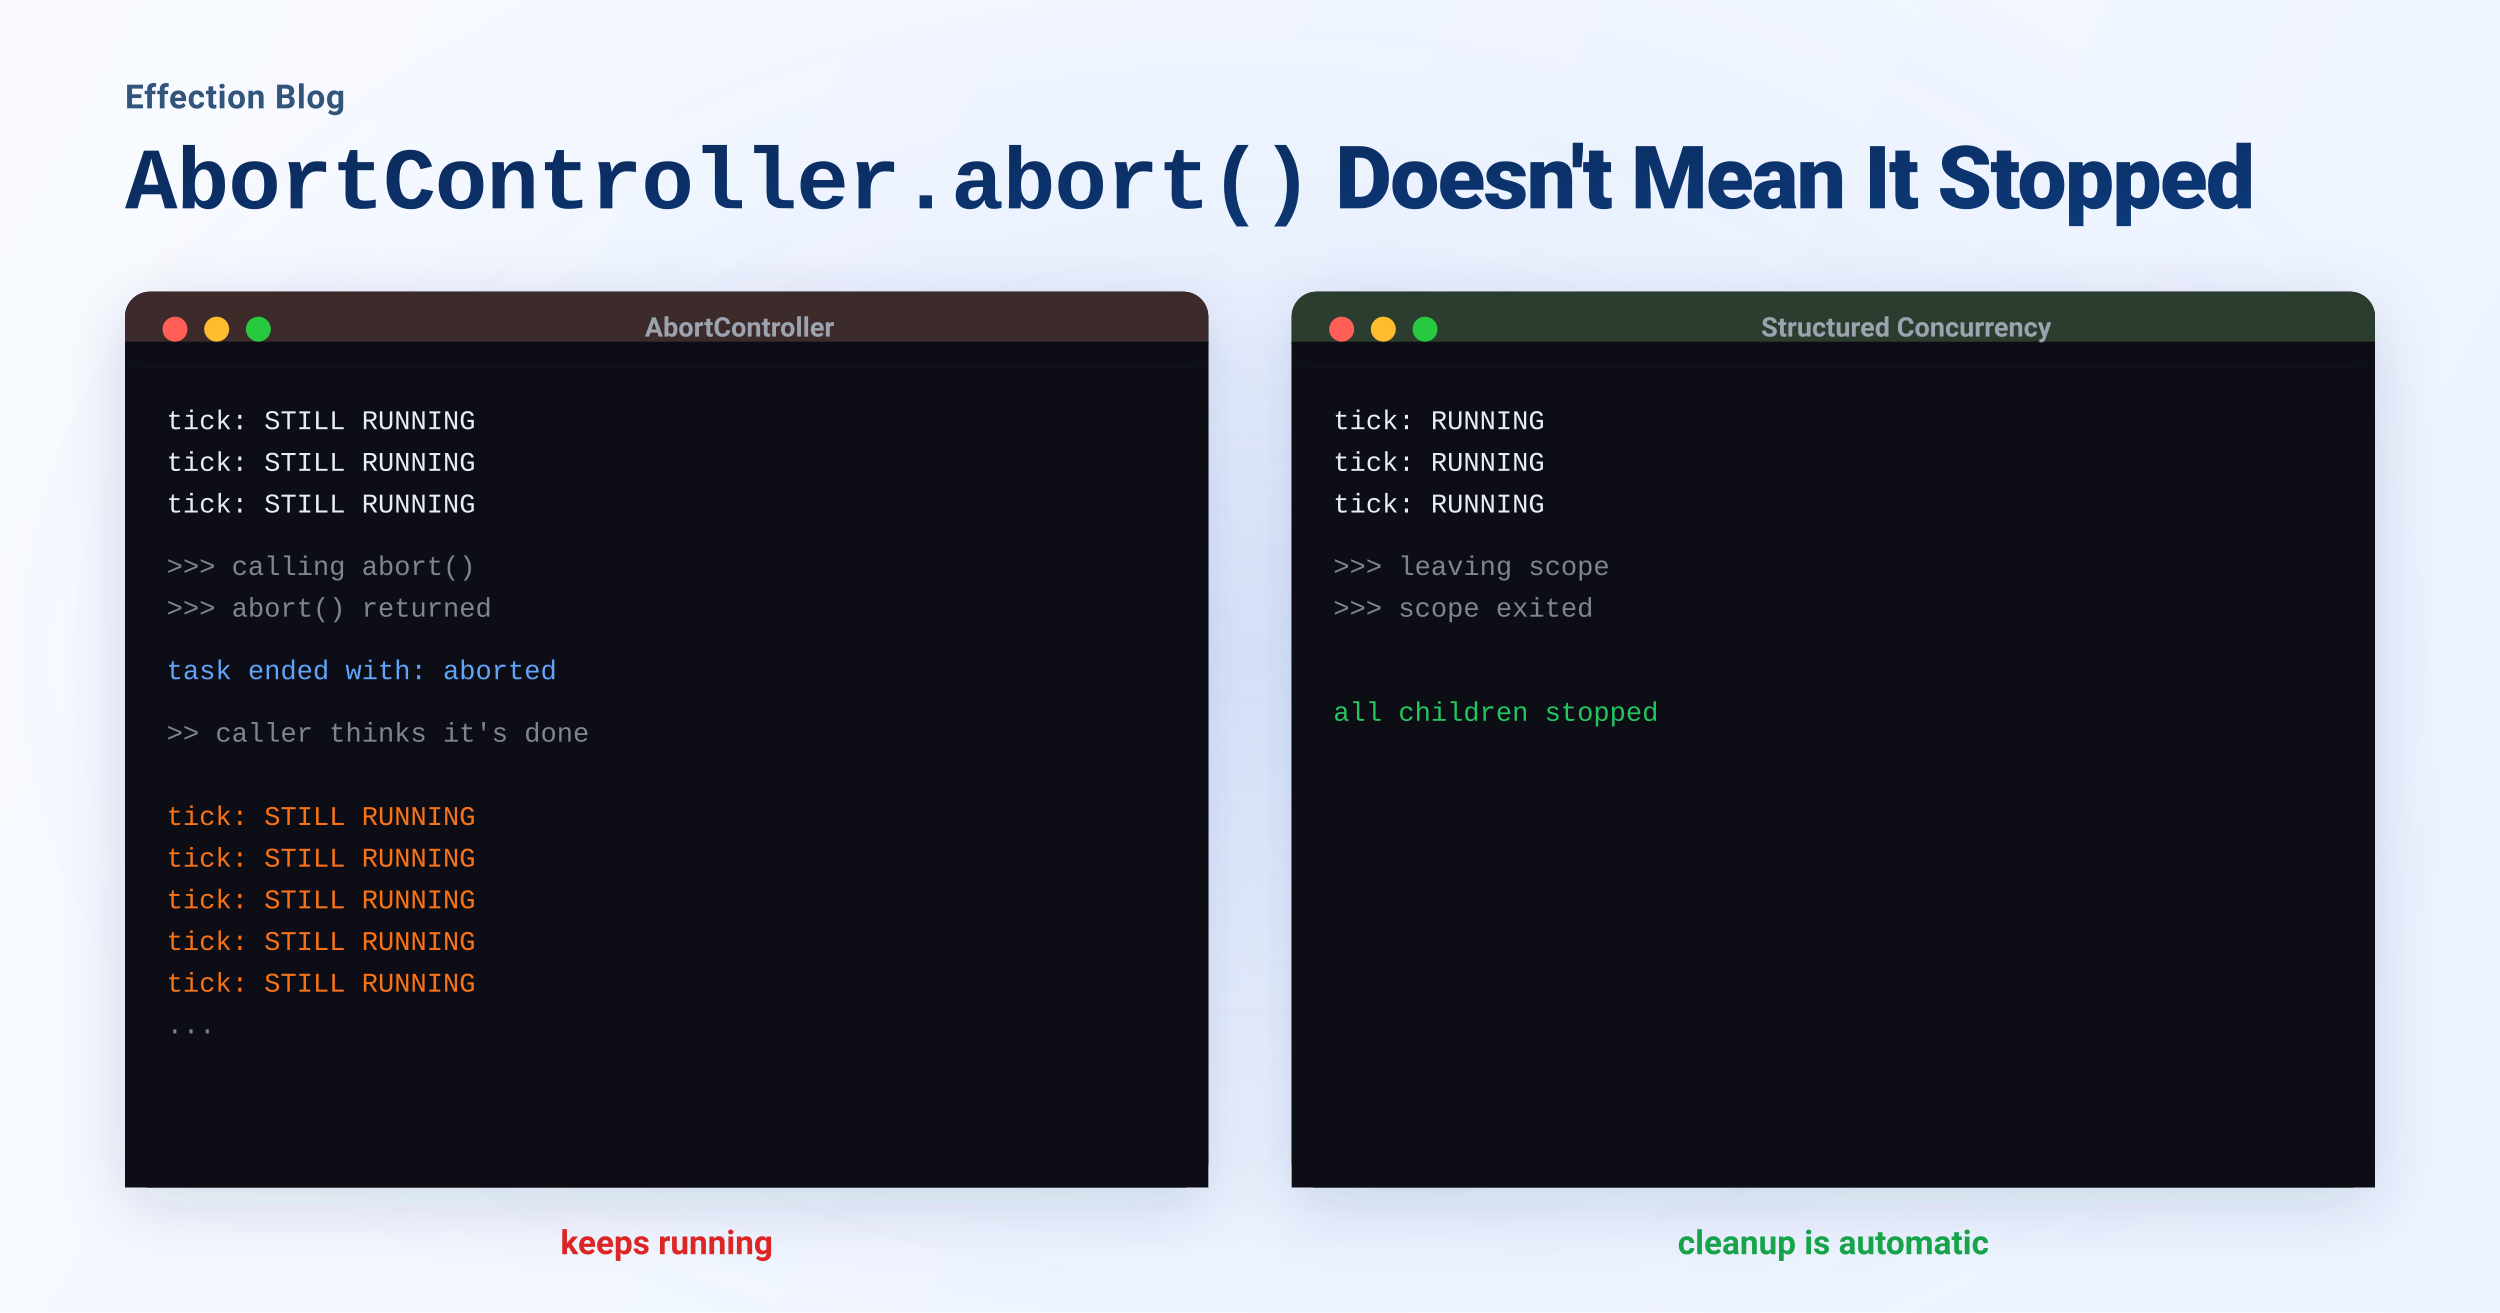
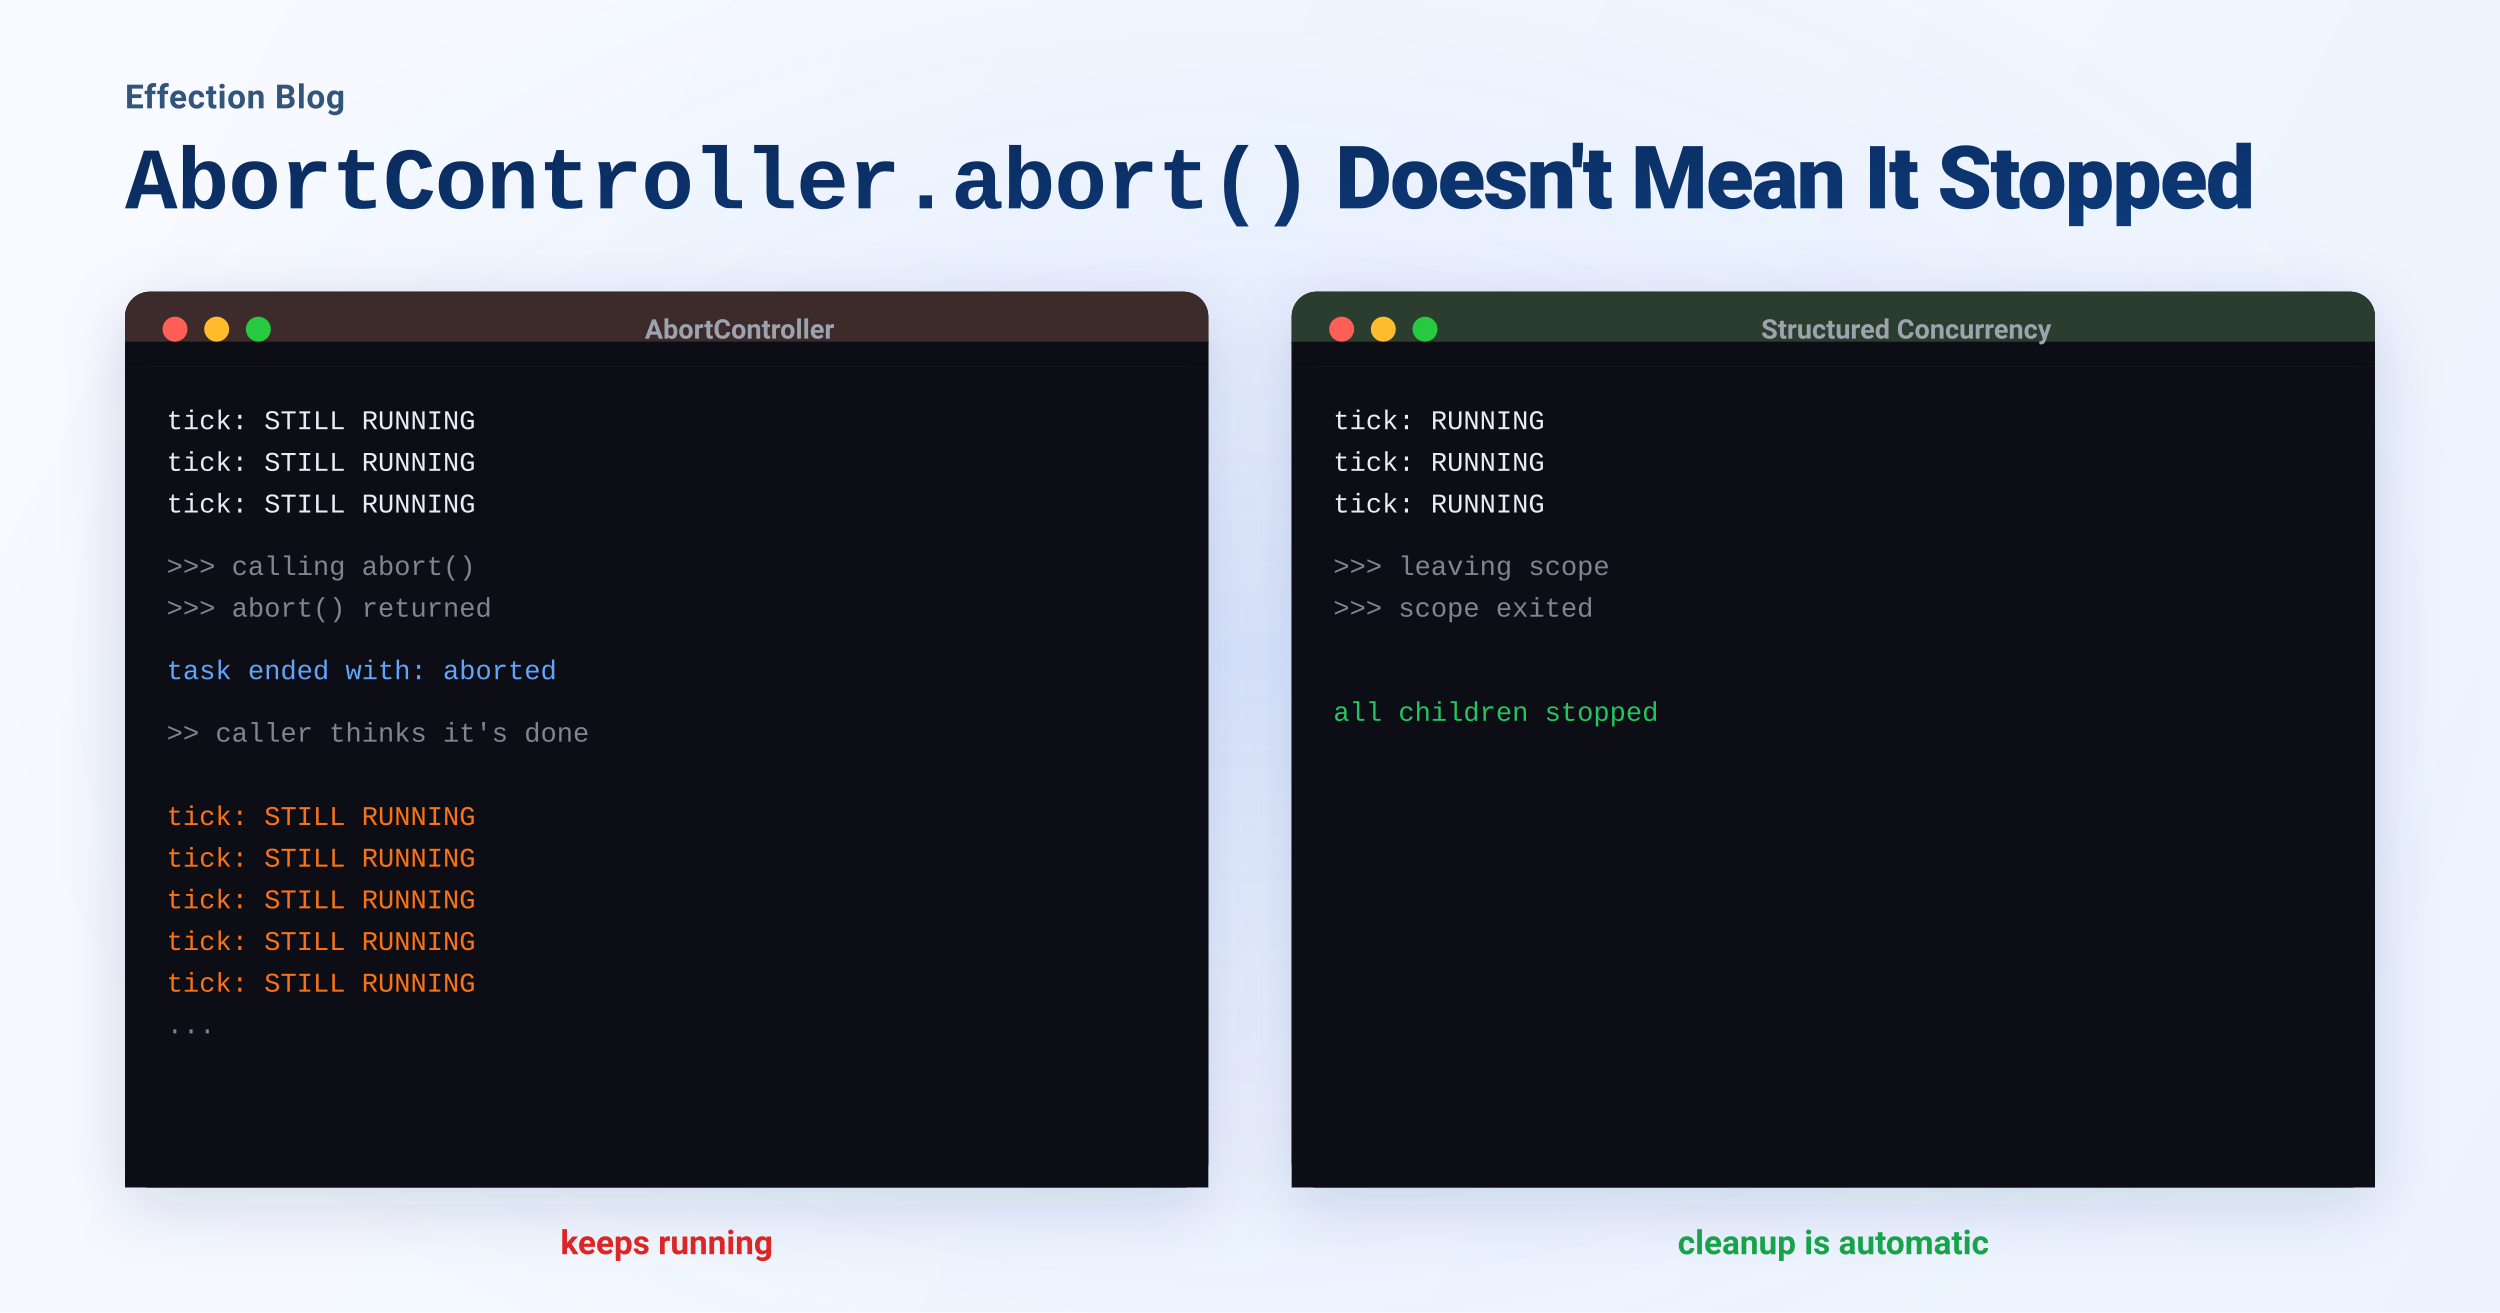
<svg xmlns="http://www.w3.org/2000/svg" width="1200" height="630" viewBox="0 0 1200 630" fill="none" role="img" aria-label="AbortController.abort() Doesn't Mean It Stopped — Two terminal windows comparing AbortController (continues running after abort) vs Effection (cleanup is automatic when scope exits).">
  <defs>
    <linearGradient id="bg-light-grad" x1="0" y1="0" x2="1200" y2="630" gradientUnits="userSpaceOnUse">
      <stop offset="0" stop-color="#F8FAFF" />
      <stop offset="0.55" stop-color="#F2F7FF" />
      <stop offset="1" stop-color="#ECF3FF" />
    </linearGradient>
    <radialGradient id="glow-light-grad" cx="0" cy="0" r="1" gradientUnits="userSpaceOnUse" gradientTransform="translate(600 315) rotate(90) scale(400 600)">
      <stop offset="0" stop-color="#2B6FF7" stop-opacity="0.12" />
      <stop offset="0.55" stop-color="#2B6FF7" stop-opacity="0.04" />
      <stop offset="1" stop-color="#2B6FF7" stop-opacity="0" />
    </radialGradient>
    <radialGradient id="glow-dark-grad" cx="0" cy="0" r="1" gradientUnits="userSpaceOnUse" gradientTransform="translate(600 315) rotate(90) scale(400 600)">
      <stop offset="0" stop-color="#60A5FA" stop-opacity="0.08" />
      <stop offset="0.55" stop-color="#60A5FA" stop-opacity="0.02" />
      <stop offset="1" stop-color="#60A5FA" stop-opacity="0" />
    </radialGradient>
    <linearGradient id="ink" x1="0" y1="0" x2="1" y2="1">
      <stop offset="0" stop-color="#0B2A5B" />
      <stop offset="1" stop-color="#0C3A7A" />
    </linearGradient>
    <filter id="terminalShadow-light" x="-40" y="-40" width="1280" height="710" filterUnits="userSpaceOnUse" color-interpolation-filters="sRGB">
      <feDropShadow dx="0" dy="8" stdDeviation="16" flood-color="#0B2A5B" flood-opacity="0.15" />
    </filter>
    <filter id="terminalShadow-dark" x="-40" y="-40" width="1280" height="710" filterUnits="userSpaceOnUse" color-interpolation-filters="sRGB">
      <feDropShadow dx="0" dy="8" stdDeviation="16" flood-color="#000000" flood-opacity="0.4" />
    </filter>
    <style>
    /* ---- Font stacks ---- */
    .svg-title {
      font-family:
        ui-sans-serif, system-ui, -apple-system, Segoe UI, Roboto, Helvetica,
        Arial, "Apple Color Emoji", "Segoe UI Emoji";
      font-size: 42px;
      font-weight: 800;
      letter-spacing: -0.02em;
    }
    .svg-title-mono {
      font-family:
        ui-monospace, SFMono-Regular, Menlo, Monaco, Consolas,
        "Liberation Mono", "Courier New", monospace;
      font-size: 42px;
      font-weight: 700;
      letter-spacing: -0.01em;
    }
    .svg-subtitle {
      font-family:
        ui-sans-serif, system-ui, -apple-system, Segoe UI, Roboto, Helvetica,
        Arial, "Apple Color Emoji", "Segoe UI Emoji";
      font-size: 16px;
      font-weight: 600;
      letter-spacing: 0.02em;
      text-transform: uppercase;
    }
    .svg-caption {
      font-family:
        ui-sans-serif, system-ui, -apple-system, Segoe UI, Roboto, Helvetica,
        Arial, "Apple Color Emoji", "Segoe UI Emoji";
      font-size: 16px;
      font-weight: 700;
    }
    .svg-terminal-title {
      font-family:
        ui-sans-serif, system-ui, -apple-system, Segoe UI, Roboto, Helvetica,
        Arial, "Apple Color Emoji", "Segoe UI Emoji";
      font-size: 13px;
      font-weight: 600;
    }
    .svg-mono {
      font-family:
        ui-monospace, SFMono-Regular, Menlo, Monaco, Consolas,
        "Liberation Mono", "Courier New", monospace;
      font-size: 13px;
      line-height: 1.4;
    }
    .svg-mono-sm {
      font-family:
        ui-monospace, SFMono-Regular, Menlo, Monaco, Consolas,
        "Liberation Mono", "Courier New", monospace;
      font-size: 11px;
    }

    /* ---- Light mode (default) ---- */
    .svg-bg-light {
      display: block;
    }
    .svg-bg-dark {
      display: none;
    }
    .svg-glow-light {
      display: block;
    }
    .svg-glow-dark {
      display: none;
    }
    .svg-shadow-light {
      display: block;
    }
    .svg-shadow-dark {
      display: none;
    }

    /* Terminal chrome */
    .svg-terminal-frame {
      fill: #1e1e1e;
    }
    .svg-terminal-header-left {
      fill: #3c2a2a;
    }
    .svg-terminal-header-right {
      fill: #2a3c2e;
    }
    .svg-terminal-body {
      fill: #0d1117;
    }
    .svg-terminal-title {
      fill: #9ca3af;
    }
    .svg-terminal-dot-red {
      fill: #ff5f56;
    }
    .svg-terminal-dot-yellow {
      fill: #ffbd2e;
    }
    .svg-terminal-dot-green {
      fill: #27c93f;
    }

    /* Terminal text */
    .svg-terminal-text {
      fill: #e6edf3;
    }
    .svg-terminal-dim {
      fill: #7d8590;
    }
    .svg-terminal-warn {
      fill: #f97316;
    }
    .svg-terminal-success {
      fill: #22c55e;
    }
    .svg-terminal-info {
      fill: #60a5fa;
    }

    /* Title and captions */
    .svg-title {
      fill: url(#ink);
    }
    .svg-title-mono {
      fill: url(#ink);
    }
    .svg-subtitle {
      fill: #33547b;
    }
    .svg-caption-fail {
      fill: #dc2626;
    }
    .svg-caption-success {
      fill: #16a34a;
    }

    /* ---- Dark mode ---- */
    @media (prefers-color-scheme: dark) {
      .svg-bg-light {
        display: none;
      }
      .svg-bg-dark {
        display: block;
      }
      .svg-glow-light {
        display: none;
      }
      .svg-glow-dark {
        display: block;
      }
      .svg-shadow-light {
        display: none;
      }
      .svg-shadow-dark {
        display: block;
      }

      .svg-terminal-frame {
        fill: #161b22;
      }
      .svg-terminal-header-left {
        fill: #2d2226;
      }
      .svg-terminal-header-right {
        fill: #1e2d24;
      }
      .svg-terminal-body {
        fill: #0d1117;
      }

      .svg-title {
        fill: #f3f4f6;
      }
      .svg-title-mono {
        fill: #f3f4f6;
      }
      .svg-subtitle {
        fill: #9ca3af;
      }
      .svg-caption-fail {
        fill: #f87171;
      }
      .svg-caption-success {
        fill: #4ade80;
      }
    }
    </style>
  </defs>
  <rect class="svg-bg-light" x="0" y="0" width="1200" height="630" fill="url(#bg-light-grad)" />
  <rect class="svg-bg-dark" x="0" y="0" width="1200" height="630" fill="#111827" />
  <rect class="svg-glow-light" x="0" y="0" width="1200" height="630" fill="url(#glow-light-grad)" />
  <rect class="svg-glow-dark" x="0" y="0" width="1200" height="630" fill="url(#glow-dark-grad)" />
  <text x="60" y="52" class="svg-subtitle">Effection Blog</text>
  <text y="100" class="svg-title">
    <tspan x="60" class="svg-title-mono">AbortController.abort()</tspan>
    <tspan class="svg-title"> Doesn't Mean It Stopped</tspan>
  </text>
  <g class="svg-shadow-light" filter="url(#terminalShadow-light)">
    <g>
      <rect class="svg-terminal-frame" x="60" y="140" width="520" height="430" rx="12" />
      <rect class="svg-terminal-header-left" x="60" y="140" width="520" height="36" rx="12" />
      <rect class="svg-terminal-body" x="60" y="164" width="520" height="12" />
      <circle class="svg-terminal-dot-red" cx="84" cy="158" r="6" />
      <circle class="svg-terminal-dot-yellow" cx="104" cy="158" r="6" />
      <circle class="svg-terminal-dot-green" cx="124" cy="158" r="6" />
-       <text x="355" y="158" class="svg-terminal-title" text-anchor="middle" dominant-baseline="middle">AbortController</text>
+       <text x="355" y="158" dy="0.35em" class="svg-terminal-title" text-anchor="middle">AbortController</text>
      <rect class="svg-terminal-body" x="60" y="176" width="520" height="394" />
    </g>
  </g>
  <g class="svg-shadow-dark" filter="url(#terminalShadow-dark)">
    <g>
      <rect class="svg-terminal-frame" x="60" y="140" width="520" height="430" rx="12" />
      <rect class="svg-terminal-header-left" x="60" y="140" width="520" height="36" rx="12" />
      <rect class="svg-terminal-body" x="60" y="164" width="520" height="12" />
      <circle class="svg-terminal-dot-red" cx="84" cy="158" r="6" />
      <circle class="svg-terminal-dot-yellow" cx="104" cy="158" r="6" />
      <circle class="svg-terminal-dot-green" cx="124" cy="158" r="6" />
-       <text x="320" y="163" class="svg-terminal-title" text-anchor="middle">AbortController</text>
+       <text x="355" y="158" dy="0.35em" class="svg-terminal-title" text-anchor="middle">AbortController</text>
      <rect class="svg-terminal-body" x="60" y="176" width="520" height="394" />
    </g>
  </g>
  <g class="svg-mono">
    <text x="80" y="206" class="svg-terminal-text">tick: STILL RUNNING</text>
    <text x="80" y="226" class="svg-terminal-text">tick: STILL RUNNING</text>
    <text x="80" y="246" class="svg-terminal-text">tick: STILL RUNNING</text>
    <text x="80" y="276" class="svg-terminal-dim">&gt;&gt;&gt; calling abort()</text>
    <text x="80" y="296" class="svg-terminal-dim">&gt;&gt;&gt; abort() returned</text>
    <text x="80" y="326" class="svg-terminal-info">task ended with: aborted</text>
    <text x="80" y="356" class="svg-terminal-dim">&gt;&gt; caller thinks it's done</text>
    <text x="80" y="396" class="svg-terminal-warn">tick: STILL RUNNING</text>
    <text x="80" y="416" class="svg-terminal-warn">tick: STILL RUNNING</text>
    <text x="80" y="436" class="svg-terminal-warn">tick: STILL RUNNING</text>
    <text x="80" y="456" class="svg-terminal-warn">tick: STILL RUNNING</text>
    <text x="80" y="476" class="svg-terminal-warn">tick: STILL RUNNING</text>
    <text x="80" y="496" class="svg-terminal-dim">...</text>
  </g>
  <text x="320" y="602" class="svg-caption svg-caption-fail" text-anchor="middle">keeps running</text>
  <g class="svg-shadow-light" filter="url(#terminalShadow-light)">
    <g>
      <rect class="svg-terminal-frame" x="620" y="140" width="520" height="430" rx="12" />
      <rect class="svg-terminal-header-right" x="620" y="140" width="520" height="36" rx="12" />
      <rect class="svg-terminal-body" x="620" y="164" width="520" height="12" />
      <circle class="svg-terminal-dot-red" cx="644" cy="158" r="6" />
      <circle class="svg-terminal-dot-yellow" cx="664" cy="158" r="6" />
      <circle class="svg-terminal-dot-green" cx="684" cy="158" r="6" />
-       <text x="915" y="158" class="svg-terminal-title" text-anchor="middle" dominant-baseline="middle">Structured Concurrency</text>
+       <text x="915" y="158" dy="0.35em" class="svg-terminal-title" text-anchor="middle">Structured Concurrency</text>
      <rect class="svg-terminal-body" x="620" y="176" width="520" height="394" />
    </g>
  </g>
  <g class="svg-shadow-dark" filter="url(#terminalShadow-dark)">
    <g>
      <rect class="svg-terminal-frame" x="620" y="140" width="520" height="430" rx="12" />
      <rect class="svg-terminal-header-right" x="620" y="140" width="520" height="36" rx="12" />
      <rect class="svg-terminal-body" x="620" y="164" width="520" height="12" />
      <circle class="svg-terminal-dot-red" cx="644" cy="158" r="6" />
      <circle class="svg-terminal-dot-yellow" cx="664" cy="158" r="6" />
      <circle class="svg-terminal-dot-green" cx="684" cy="158" r="6" />
-       <text x="915" y="158" class="svg-terminal-title" text-anchor="middle" dominant-baseline="middle">Structured Concurrency</text>
+       <text x="915" y="158" dy="0.35em" class="svg-terminal-title" text-anchor="middle">Structured Concurrency</text>
      <rect class="svg-terminal-body" x="620" y="176" width="520" height="394" />
    </g>
  </g>
  <g class="svg-mono">
    <text x="640" y="206" class="svg-terminal-text">tick: RUNNING</text>
    <text x="640" y="226" class="svg-terminal-text">tick: RUNNING</text>
    <text x="640" y="246" class="svg-terminal-text">tick: RUNNING</text>
    <text x="640" y="276" class="svg-terminal-dim">&gt;&gt;&gt; leaving scope</text>
    <text x="640" y="296" class="svg-terminal-dim">&gt;&gt;&gt; scope exited</text>
    <text x="640" y="346" class="svg-terminal-success">all children stopped</text>
  </g>
  <text x="880" y="602" class="svg-caption svg-caption-success" text-anchor="middle">cleanup is automatic</text>
</svg>
